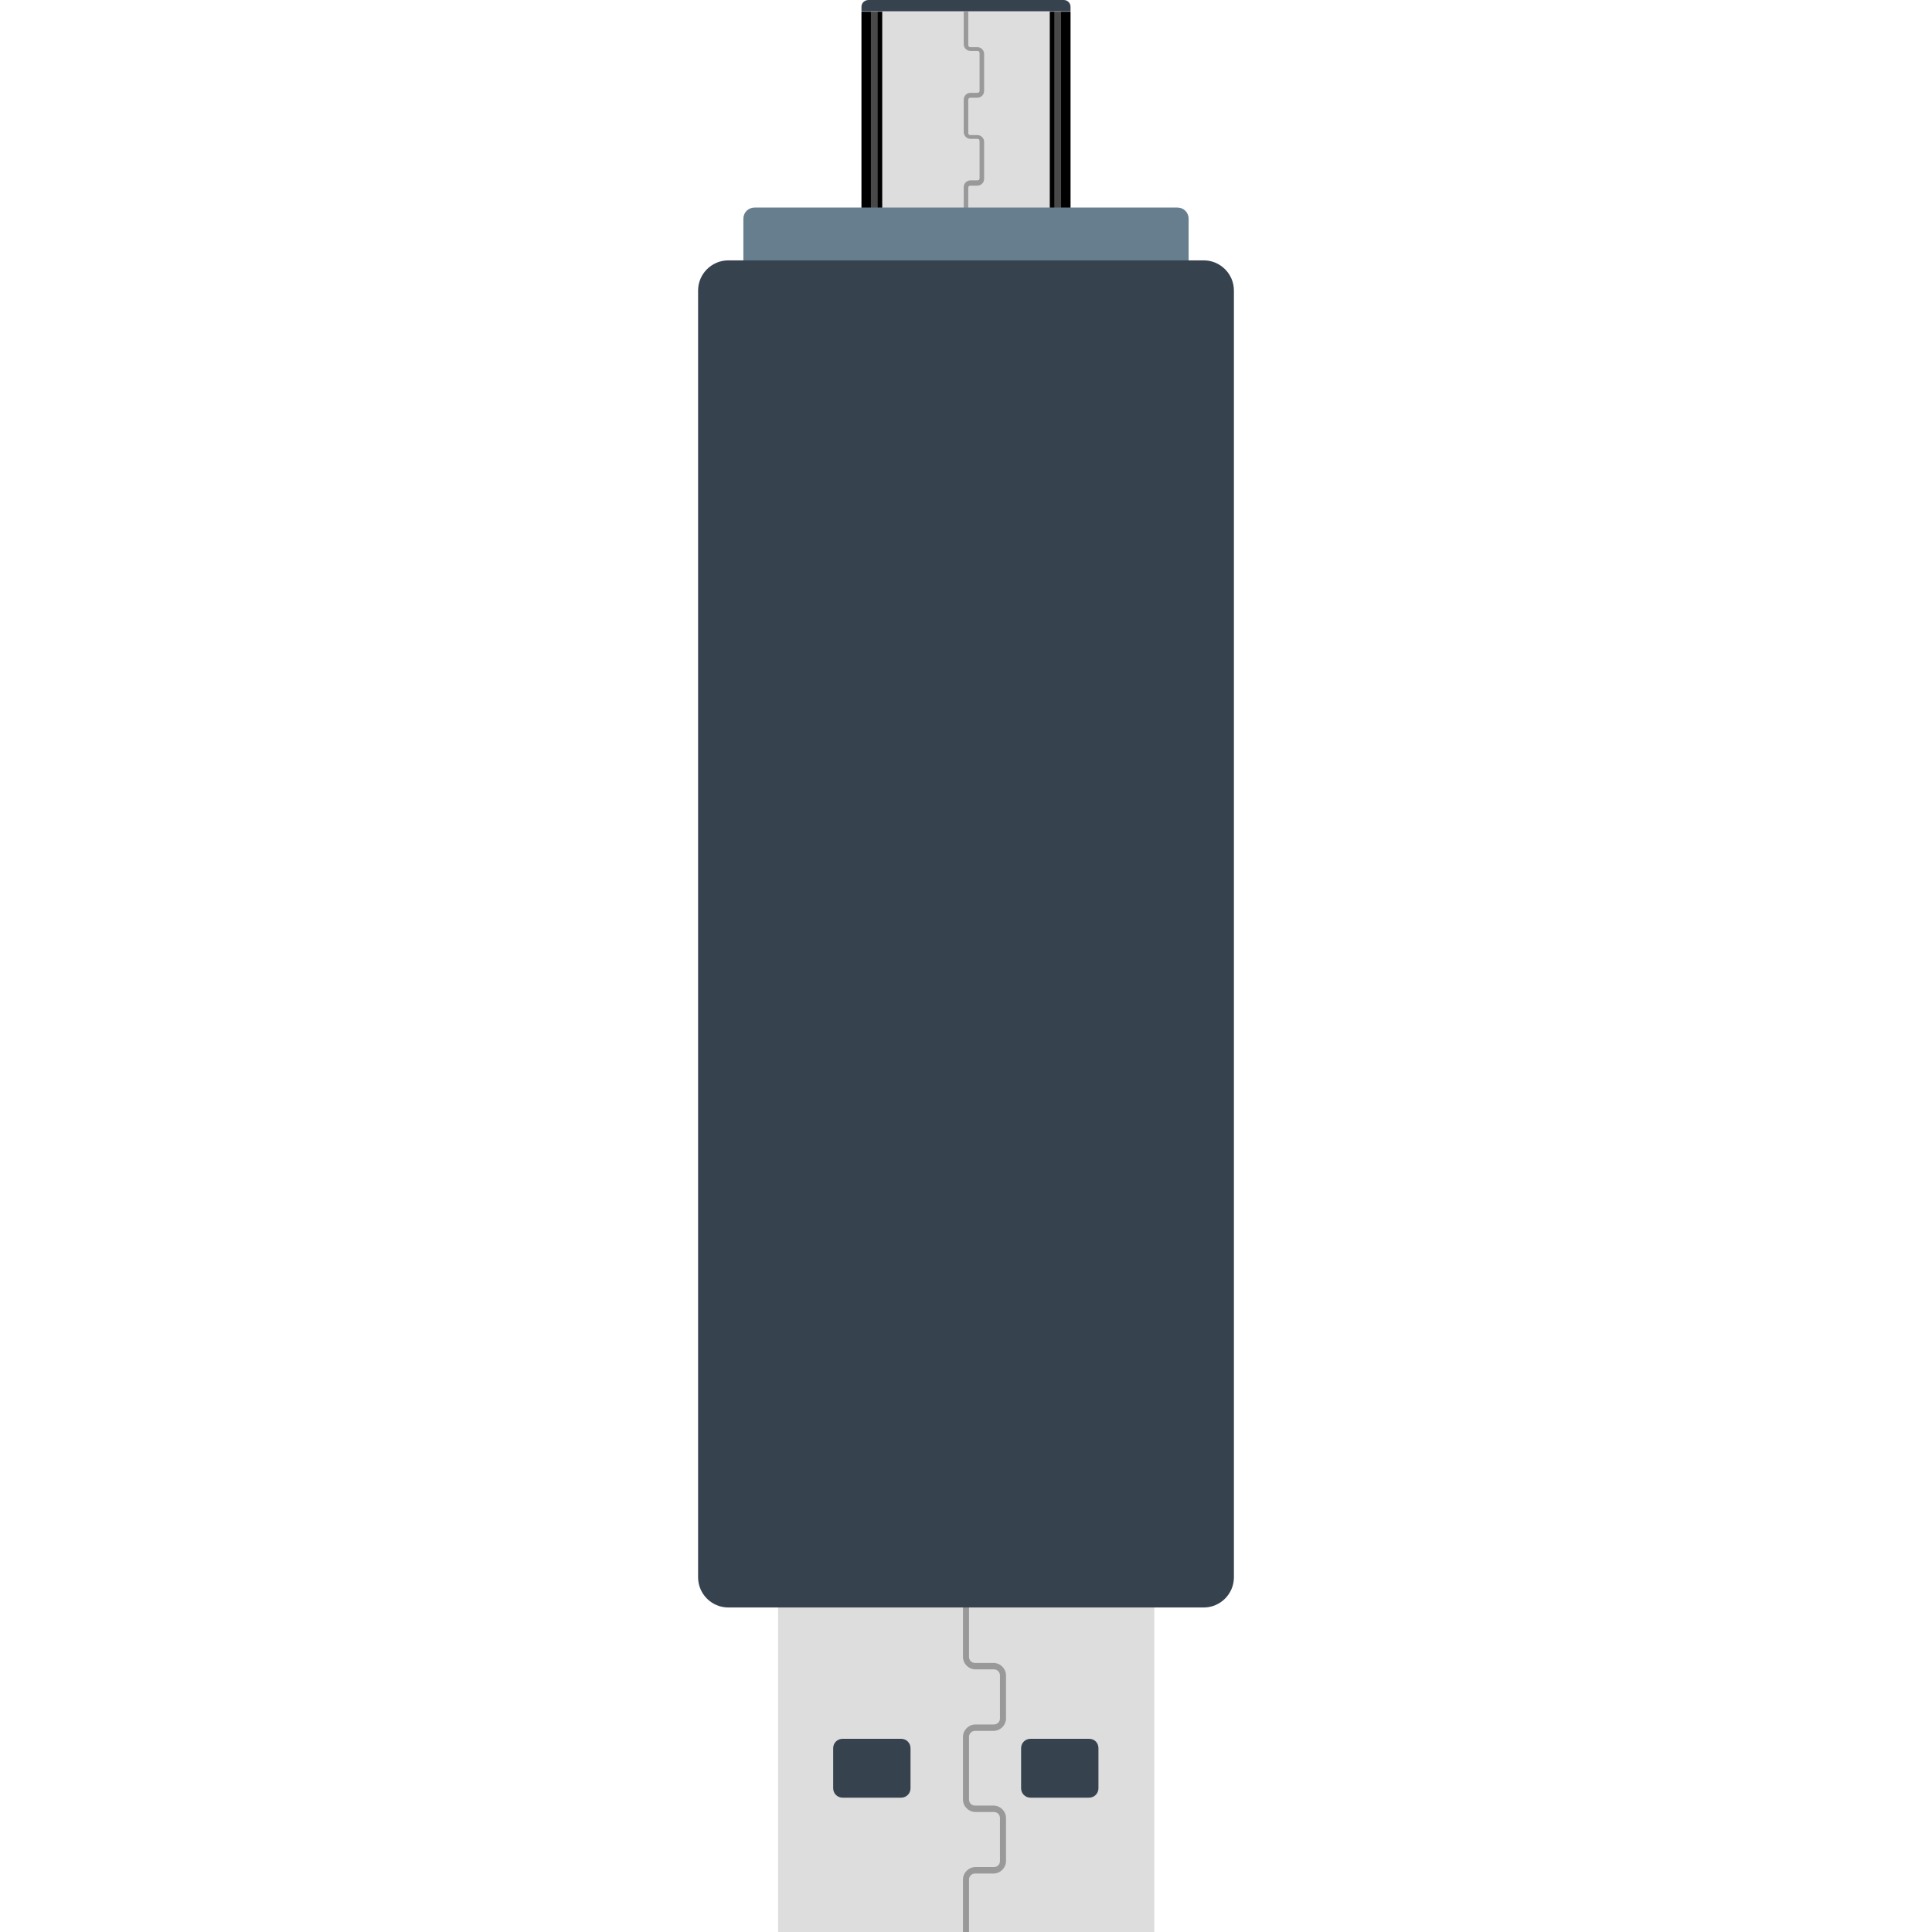
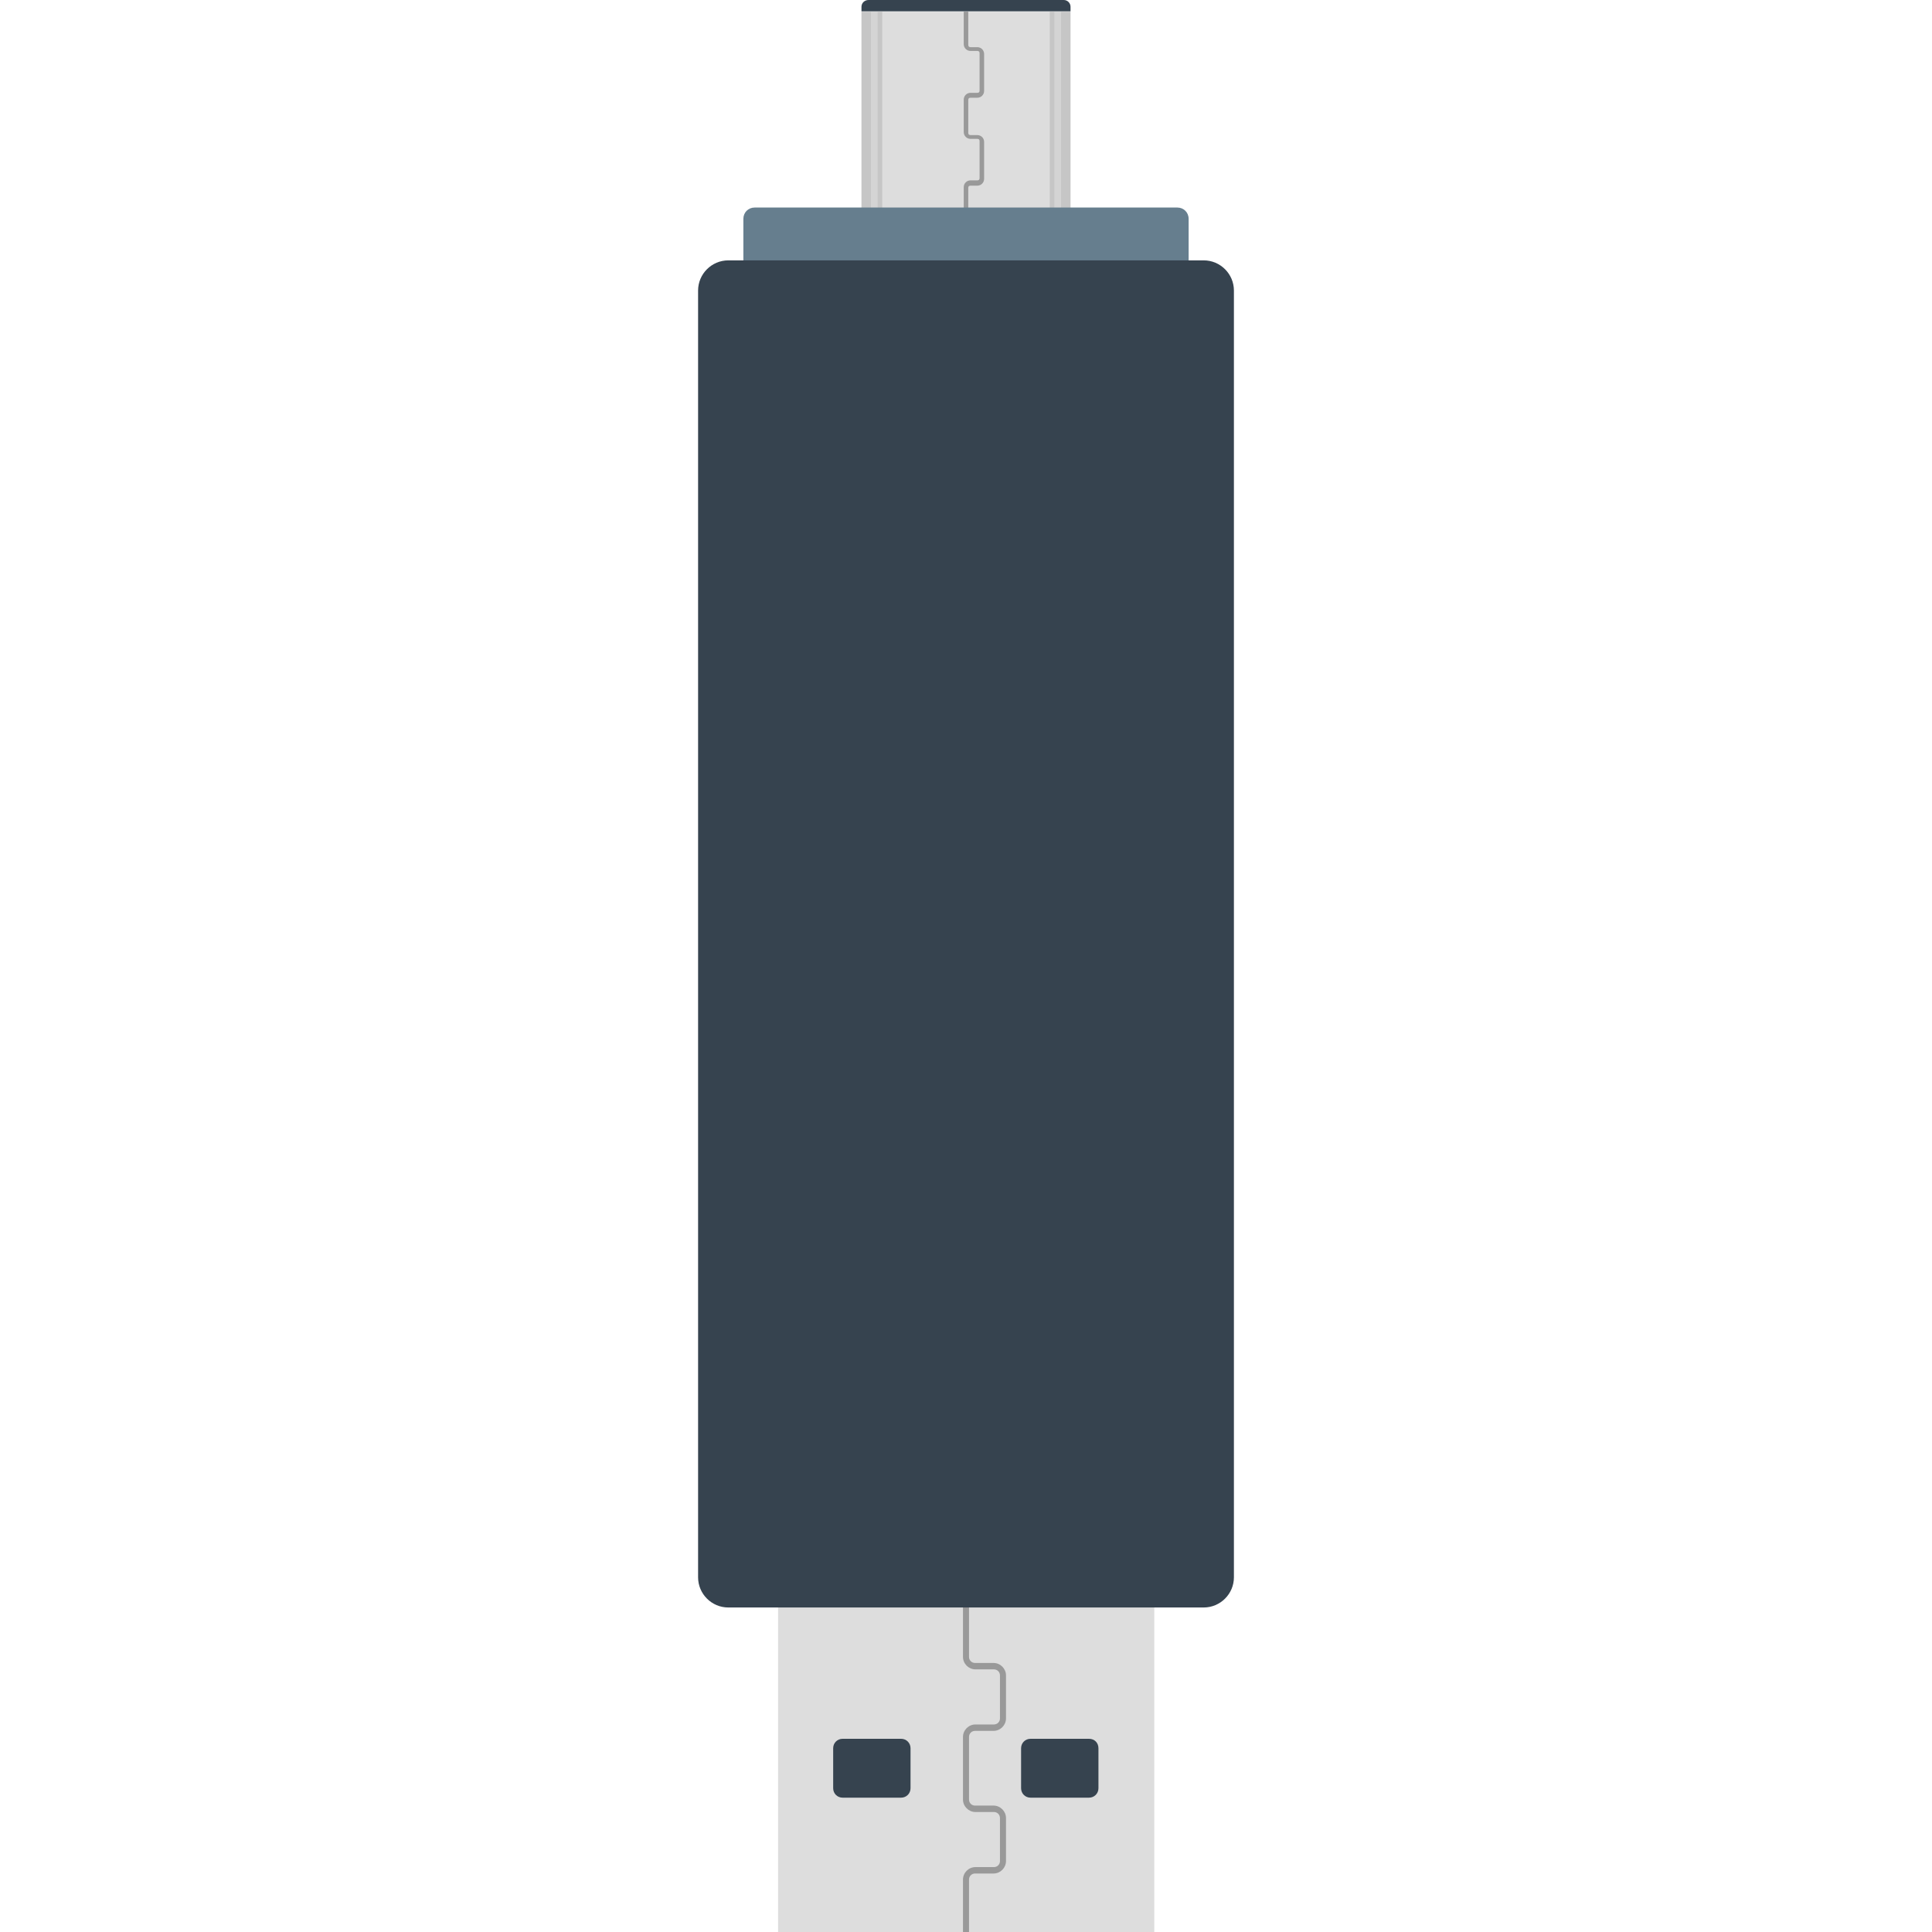
<svg xmlns="http://www.w3.org/2000/svg" viewBox="0 0 512 512" xml:space="preserve">
-   <style>.st0{fill:#ddd}.st1{fill:#36434f}.st2{fill:#999}.st4{opacity:.3;fill:#f4f4f4;enable-background:new}</style>
+   <style>.st0{fill:#ddd}.st1{fill:#36434f}.st2{fill:#999}.st3{opacity:.15;fill:#444;enable-background:new}.st4{opacity:.3;fill:#f4f4f4;enable-background:new}</style>
  <path class="st0" d="M228.3 3.1h55.4v52.9h-55.4v-52.9z" />
  <path class="st1" d="M230.2 0h51.7c1 0 1.8 0.8 1.8 1.8v1.2h-55.4v-1.2c0 -1 0.8 -1.8 1.9 -1.8z" />
  <path class="st2" d="M256.6 26.5c0 -0.4 0.2 -0.6 0.6 -0.6h1.8c1 0 1.8 -0.8 1.8 -1.8v-9.8c0 -1 -0.8 -1.8 -1.8 -1.8h-1.8c-0.4 0 -0.6 -0.2 -0.6 -0.6v-8.8h-1.2v8.6c0 1 0.8 1.8 1.8 1.8h1.8c0.4 0 0.6 0.2 0.6 0.6v9.9c0 0.4 -0.2 0.6 -0.6 0.6h-1.8c-1 0 -1.8 0.8 -1.8 1.8v8.6c0 1 0.8 1.8 1.8 1.8h1.8c0.4 0 0.6 0.2 0.6 0.6v9.8c0 0.4 -0.2 0.6 -0.6 0.6h-1.8c-1 0 -1.8 0.8 -1.8 1.8v6.4h1.2v-6.2c0 -0.4 0.2 -0.6 0.6 -0.6h1.8c1 0 1.8 -0.8 1.8 -1.8v-9.8c0 -1 -0.8 -1.8 -1.8 -1.8h-1.8c-0.4 0 -0.6 -0.2 -0.6 -0.6v-8.7z" />
  <path class="st3" d="M228.3 3.1h5.5v52.9h-5.5v-52.9z" />
  <path class="st4" d="M230.8 3.1h1.8v52.9h-1.8v-52.9z" />
  <path class="st3" d="M283.7 56h-5.5v-52.9h5.5v52.9z" />
  <path class="st4" d="M281.2 56h-1.8v-52.9h1.8v52.9z" />
  <path class="st0" d="M206.2 396h99.7v116h-99.7v-116z" />
  <path class="st1" d="M241.3 463.3v10.6c0 1.4 -1.1 2.5 -2.5 2.5h-15.5c-1.4 0 -2.5 -1.1 -2.5 -2.5v-10.6c0 -1.4 1.1 -2.5 2.5 -2.5h15.5c1.4 0 2.5 1.1 2.5 2.5zm49.8 0v10.6c0 1.4 -1.1 2.5 -2.5 2.5h-15.5c-1.4 0 -2.5 -1.1 -2.5 -2.5v-10.6c0 -1.4 1.1 -2.5 2.5 -2.5h15.5c1.5 0 2.5 1.1 2.5 2.5z" />
  <path class="st2" d="M256.8 469v-8.7c0 -0.9 0.7 -1.6 1.6 -1.6h4.9c1.8 0 3.3 -1.5 3.3 -3.3v-11.4c0 -1.8 -1.5 -3.3 -3.3 -3.3h-4.9c-0.9 0 -1.6 -0.7 -1.6 -1.6v-43.1h-1.6v43.1c0 1.8 1.5 3.3 3.3 3.3h4.9c0.9 0 1.6 0.7 1.6 1.6v11.4c0 0.9 -0.7 1.6 -1.6 1.6h-4.9c-1.8 0 -3.3 1.5 -3.3 3.3v16.6c0 1.8 1.5 3.3 3.3 3.3h4.9c0.9 0 1.6 0.7 1.6 1.6v11.4c0 0.9 -0.7 1.6 -1.6 1.6h-4.9c-1.8 0 -3.3 1.5 -3.3 3.3v13.9h1.6v-13.9c0 -0.9 0.7 -1.6 1.6 -1.6h4.9c1.8 0 3.3 -1.5 3.3 -3.3v-11.4c0 -1.8 -1.5 -3.3 -3.3 -3.3h-4.9c-0.9 0 -1.6 -0.7 -1.6 -1.6v-7.9z" />
  <path d="M315 70h-118v-12c0 -1.7 1.3 -3 3 -3h112c1.7 0 3 1.3 3 3v12z" fill="#667e8e" />
  <path class="st1" d="M319 426h-126c-4.4 0 -8 -3.6 -8 -8v-341c0 -4.4 3.6 -8 8 -8h126c4.4 0 8 3.6 8 8v341c0 4.4 -3.6 8 -8 8z" />
</svg>
